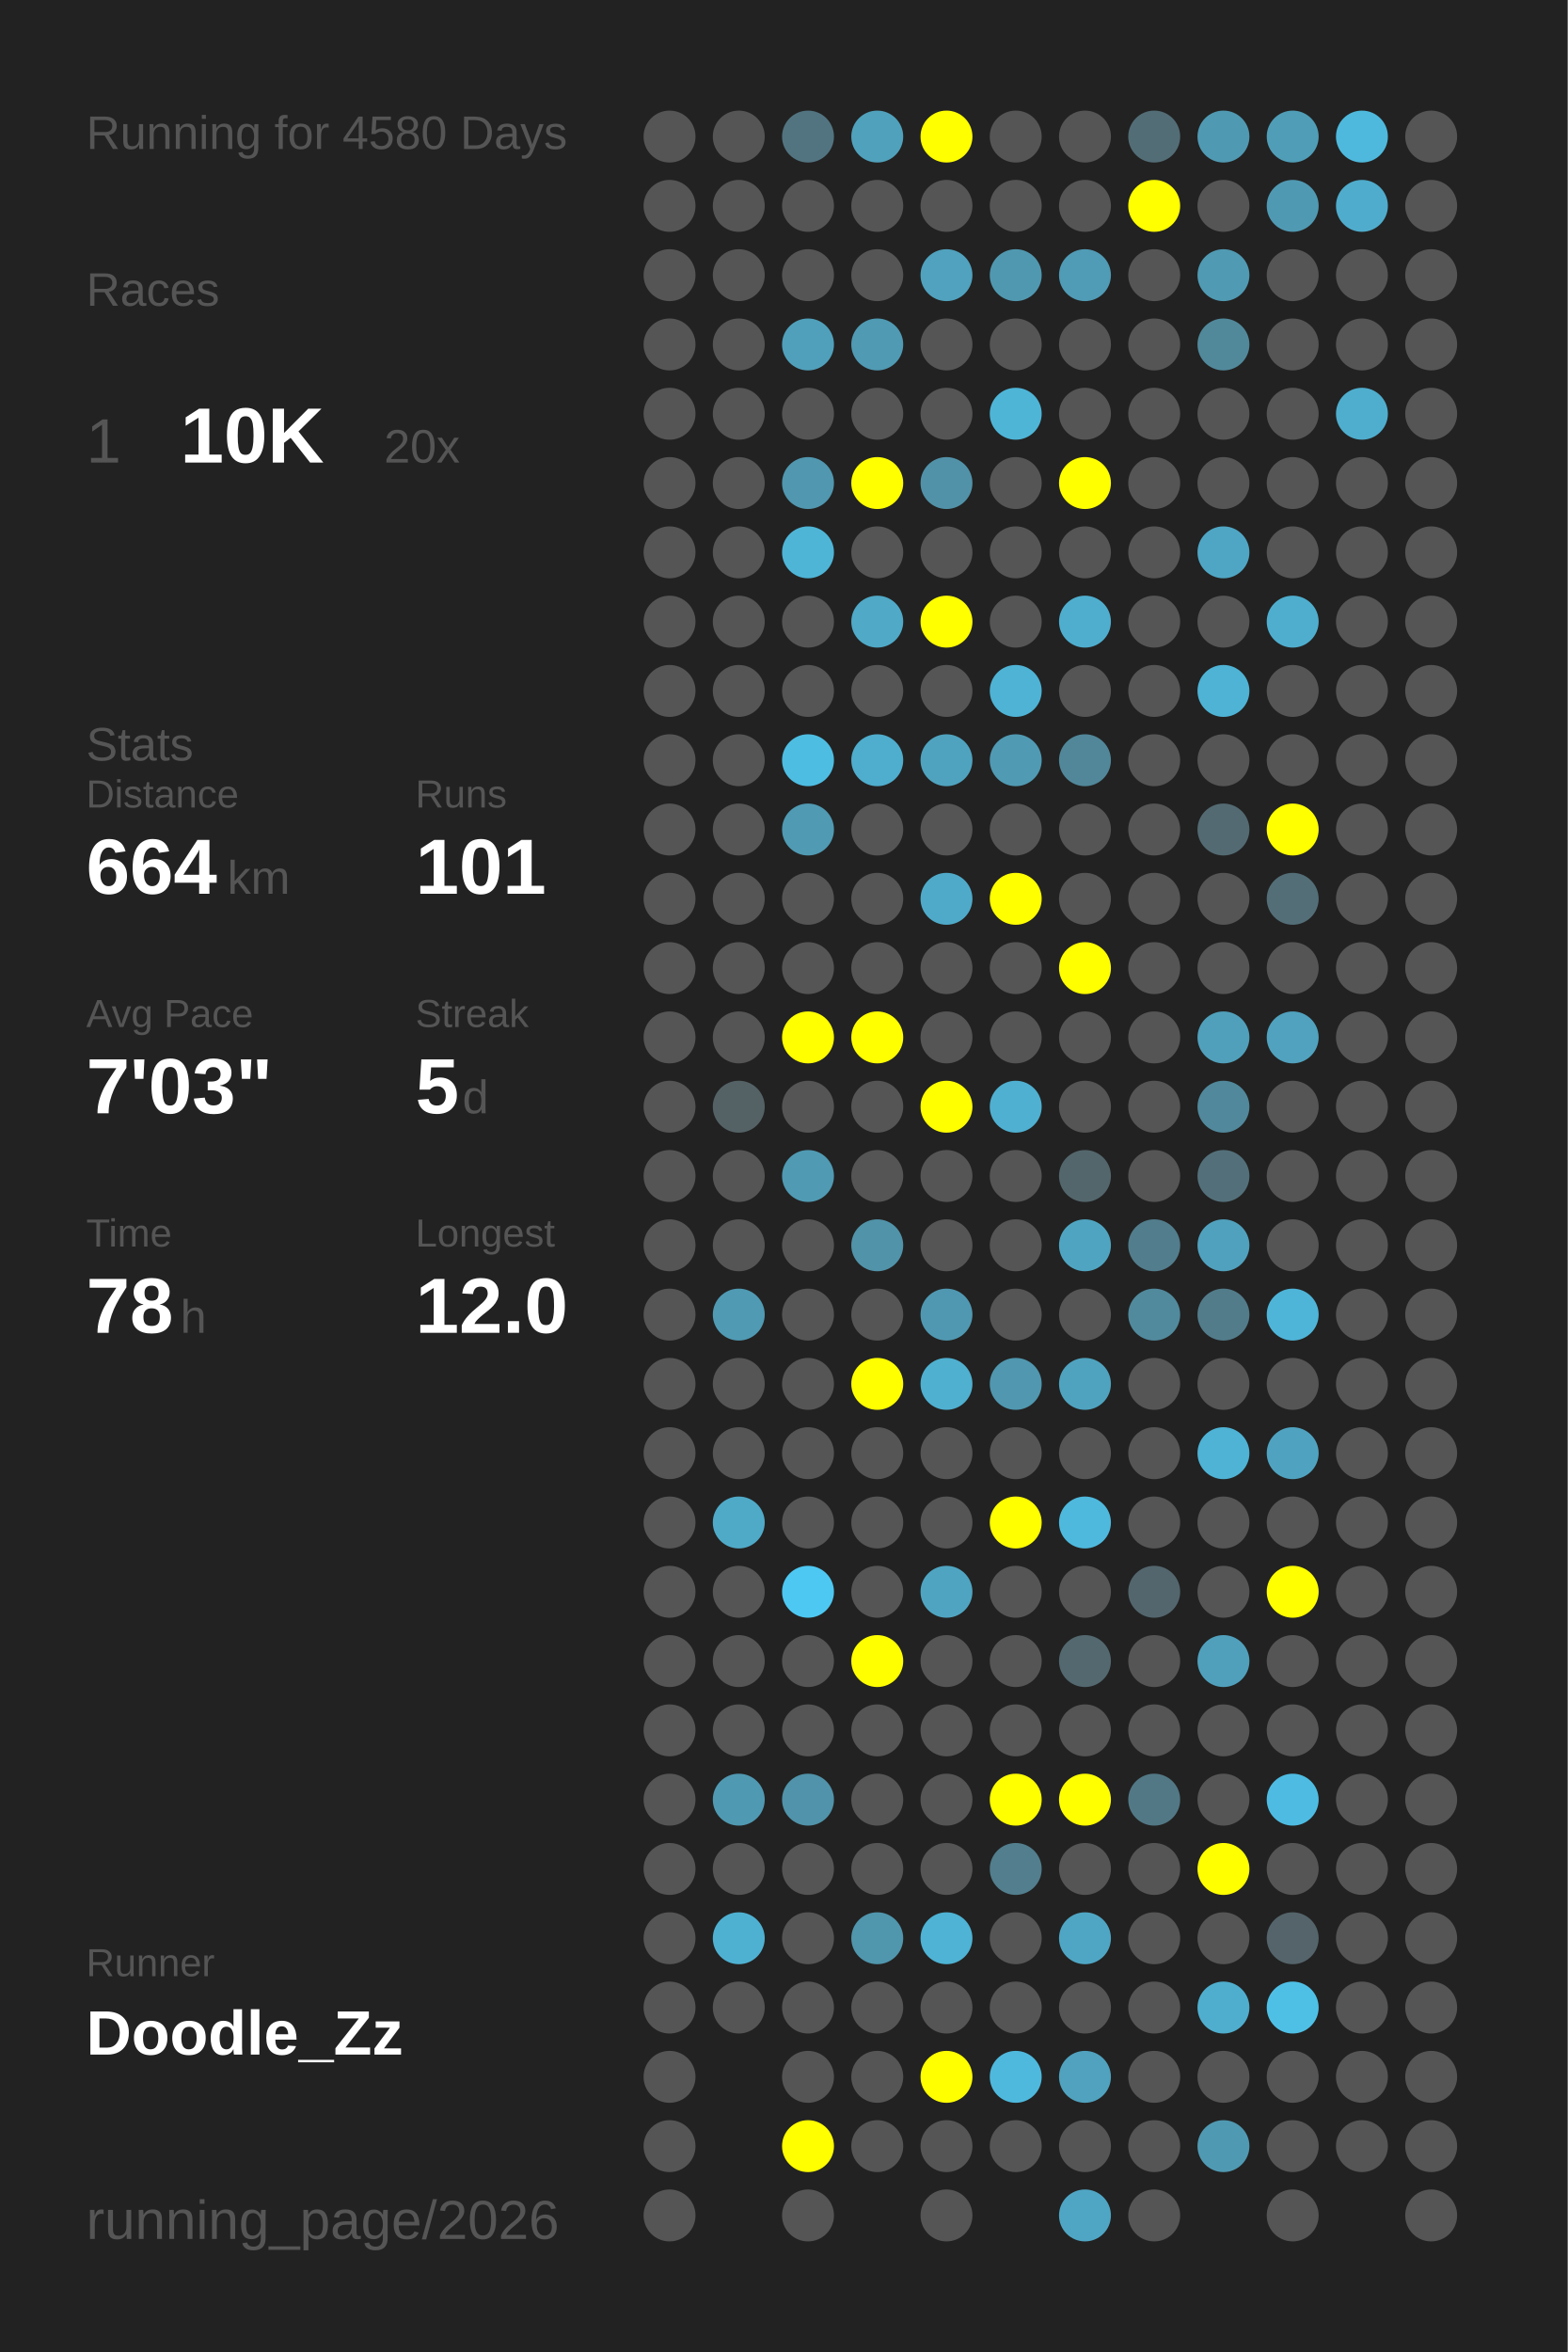
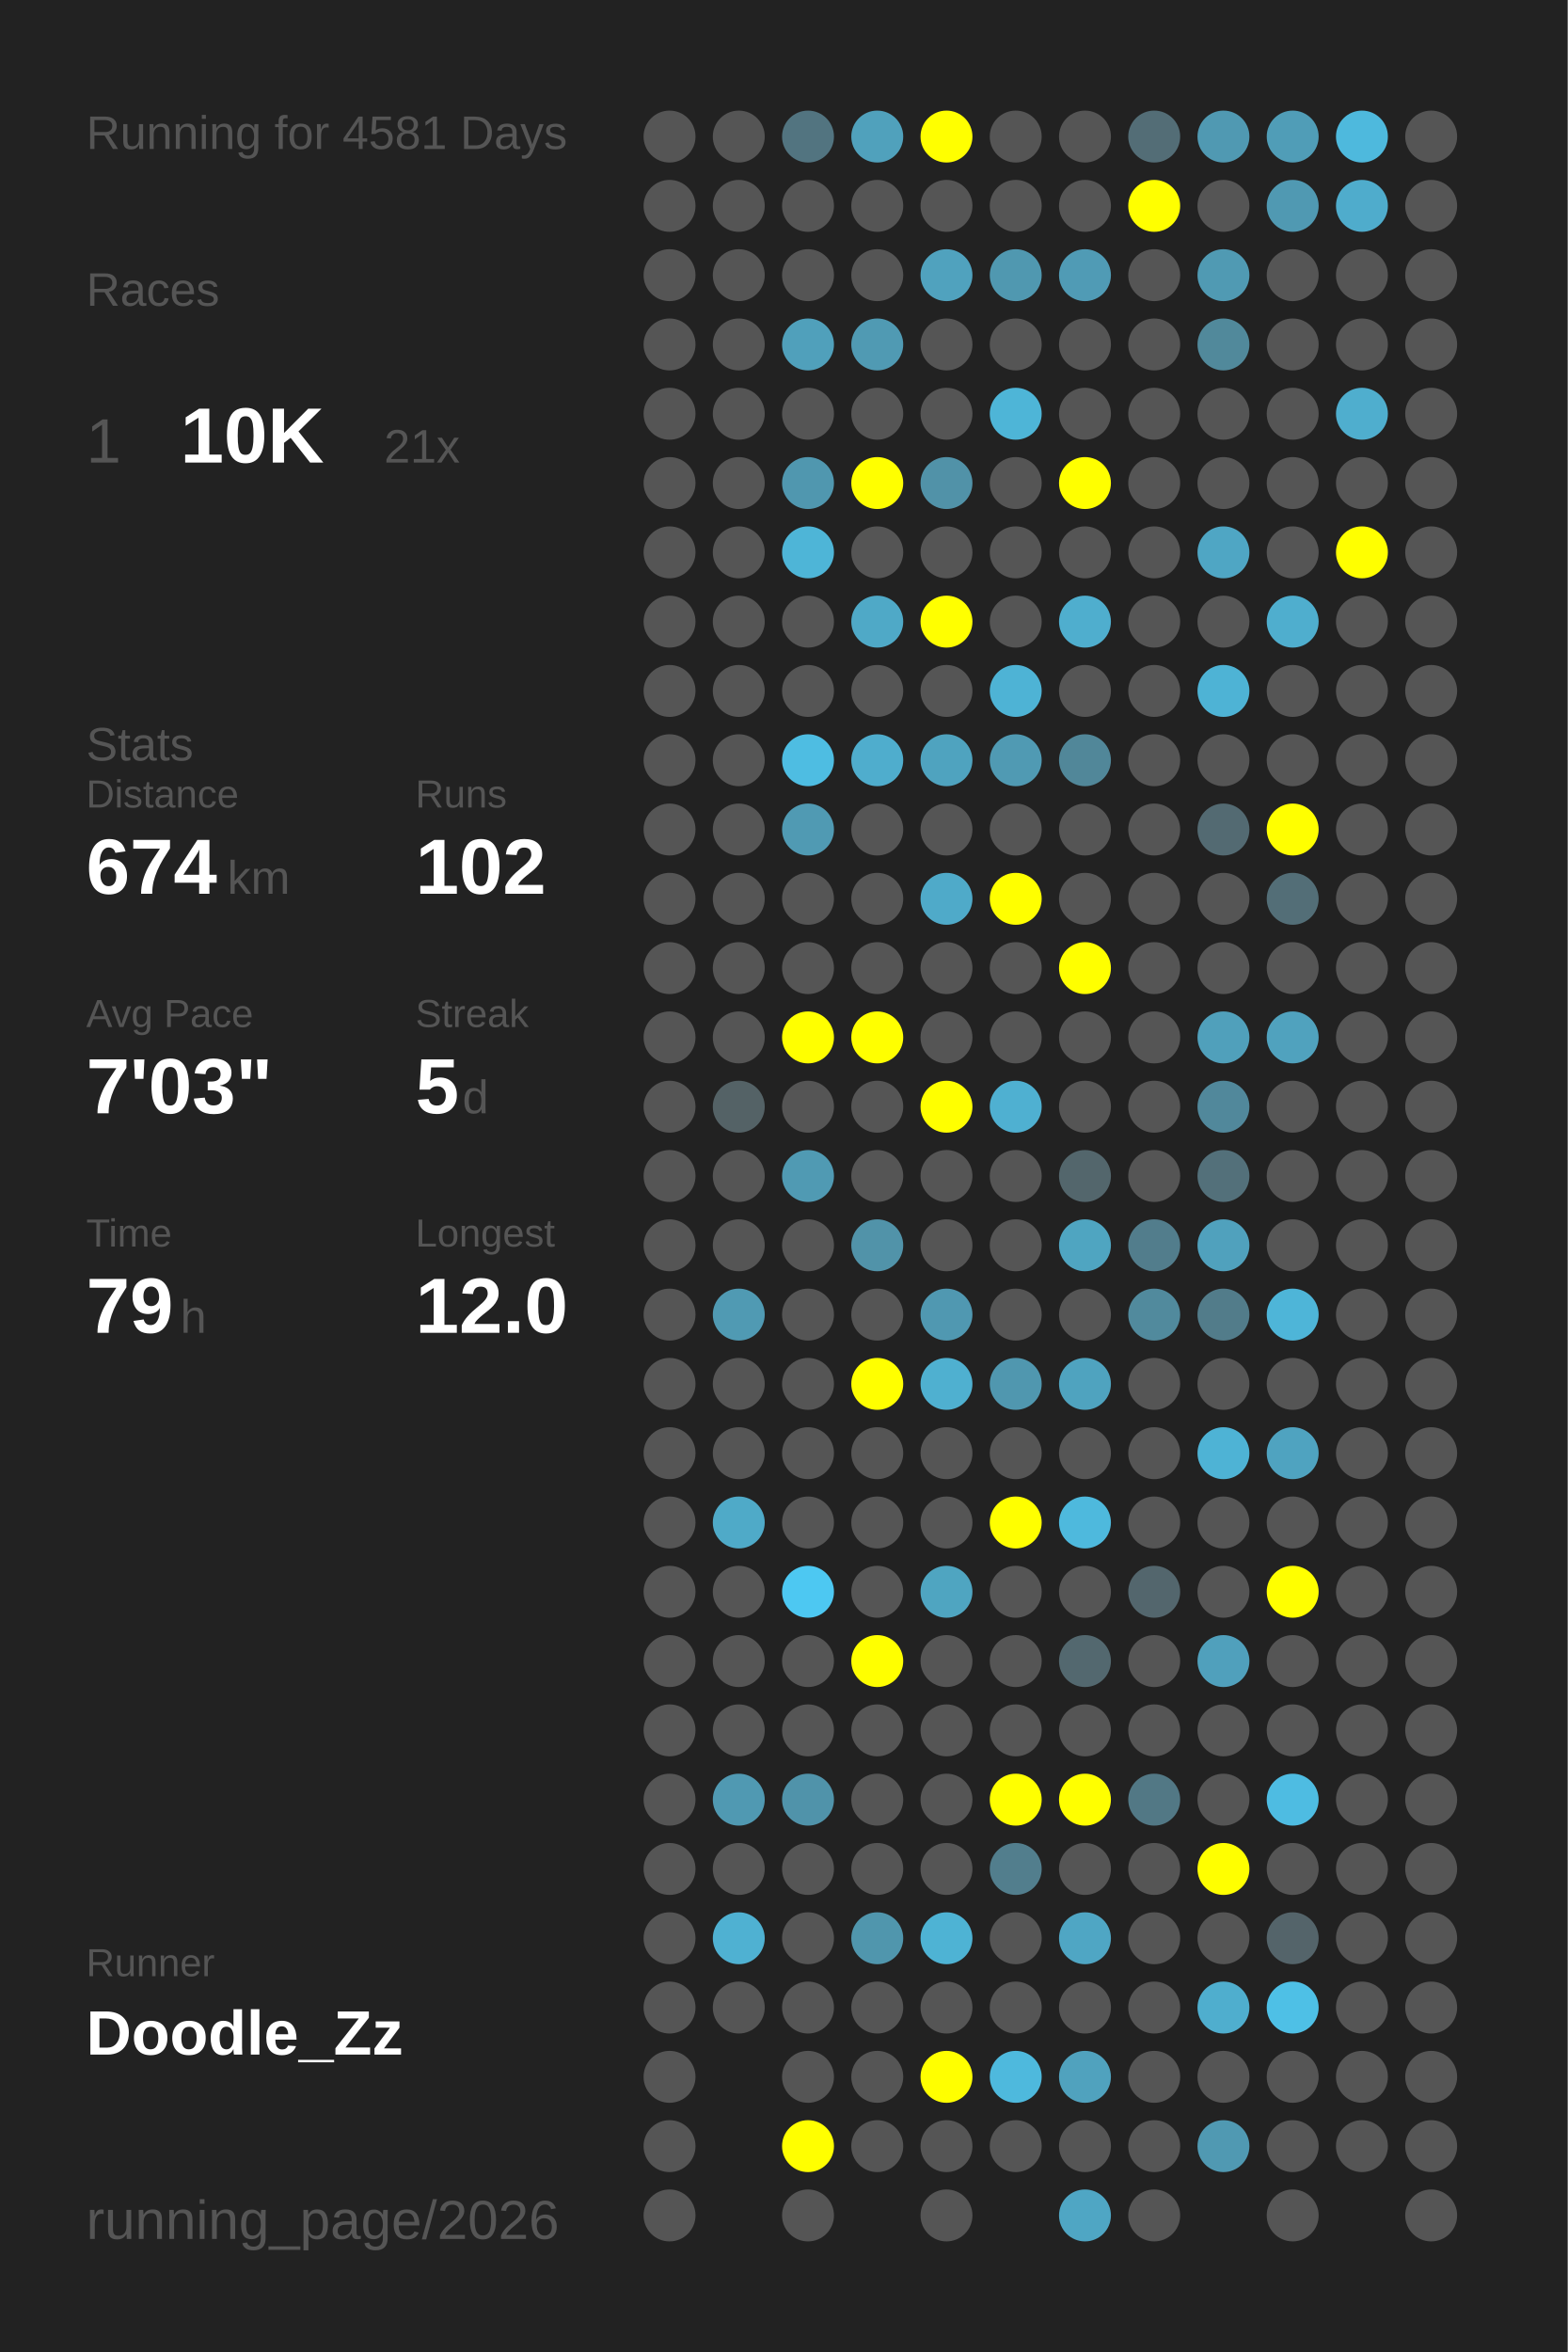
<svg xmlns="http://www.w3.org/2000/svg" baseProfile="full" height="300mm" version="1.1" viewBox="0,0,200,300" width="200mm">
  <defs />
  <rect fill="#222222" height="300" width="200" x="0" y="0" />
-   <text fill="#555555" style="font-size:6px; font-family:Arial;" x="11" y="19">Running for 4580 Days</text>
+   <text fill="#555555" style="font-size:6px; font-family:Arial;" x="11" y="19">Running for 4581 Days</text>
  <text fill="#555555" style="font-size:6px; font-family:Arial;" x="11" y="39">Races</text>
  <text fill="#555555" style="font-size:8px; font-family:Arial;" x="11" y="59">1</text>
  <text fill="#FFFFFF" style="font-size:10px; font-family:Arial; font-weight:bold;" x="23" y="59">10K</text>
-   <text fill="#555555" style="font-size:6px; font-family:Arial;" x="49" y="59">20x</text>
+   <text fill="#555555" style="font-size:6px; font-family:Arial;" x="49" y="59">21x</text>
  <text fill="#555555" style="font-size:6px; font-family:Arial;" x="11" y="97">Stats</text>
  <text fill="#555555" style="font-size:5px; font-family:Arial;" x="11" y="103">Distance</text>
-   <text fill="#FFFFFF" style="font-size:10px; font-family:Arial; font-weight:bold;" x="11" y="114">664</text>
+   <text fill="#FFFFFF" style="font-size:10px; font-family:Arial; font-weight:bold;" x="11" y="114">674</text>
  <text fill="#555555" style="font-size:6px; font-family:Arial;" x="29" y="114">km</text>
  <text fill="#555555" style="font-size:5px; font-family:Arial;" x="53" y="103">Runs</text>
-   <text fill="#FFFFFF" style="font-size:10px; font-family:Arial; font-weight:bold;" x="53" y="114">101</text>
+   <text fill="#FFFFFF" style="font-size:10px; font-family:Arial; font-weight:bold;" x="53" y="114">102</text>
  <text fill="#555555" style="font-size:5px; font-family:Arial;" x="11" y="131">Avg Pace</text>
  <text fill="#FFFFFF" style="font-size:10px; font-family:Arial; font-weight:bold;" x="11" y="142">7'03"</text>
  <text fill="#555555" style="font-size:5px; font-family:Arial;" x="53" y="131">Streak</text>
  <text fill="#FFFFFF" style="font-size:10px; font-family:Arial; font-weight:bold;" x="53" y="142">5</text>
  <text fill="#555555" style="font-size:6px; font-family:Arial;" x="59" y="142">d</text>
  <text fill="#555555" style="font-size:5px; font-family:Arial;" x="11" y="159">Time</text>
-   <text fill="#FFFFFF" style="font-size:10px; font-family:Arial; font-weight:bold;" x="11" y="170">78</text>
+   <text fill="#FFFFFF" style="font-size:10px; font-family:Arial; font-weight:bold;" x="11" y="170">79</text>
  <text fill="#555555" style="font-size:6px; font-family:Arial;" x="23" y="170">h</text>
  <text fill="#555555" style="font-size:5px; font-family:Arial;" x="53" y="159">Longest</text>
  <text fill="#FFFFFF" style="font-size:10px; font-family:Arial; font-weight:bold;" x="53" y="170">12.0</text>
  <text fill="#555555" style="font-size:5px; font-family:Arial;" x="11" y="252.065">Runner</text>
  <text fill="#FFFFFF" style="font-size:8px; font-family:Arial; font-weight:bold;" x="11" y="262.065">Doodle_Zz</text>
  <text fill="#555555" style="font-size:7px; font-family:Arial;" x="11" y="285.581">running_page/2026</text>
  <circle cx="85.417" cy="17.419" fill="#555555" r="3.312" />
  <circle cx="85.417" cy="26.258" fill="#555555" r="3.312" />
  <circle cx="85.417" cy="35.097" fill="#555555" r="3.312" />
  <circle cx="85.417" cy="43.935" fill="#555555" r="3.312" />
  <circle cx="85.417" cy="52.774" fill="#555555" r="3.312" />
  <circle cx="85.417" cy="61.613" fill="#555555" r="3.312" />
  <circle cx="85.417" cy="70.452" fill="#555555" r="3.312" />
  <circle cx="85.417" cy="79.29" fill="#555555" r="3.312" />
  <circle cx="85.417" cy="88.129" fill="#555555" r="3.312" />
  <circle cx="85.417" cy="96.968" fill="#555555" r="3.312" />
  <circle cx="85.417" cy="105.806" fill="#555555" r="3.312" />
  <circle cx="85.417" cy="114.645" fill="#555555" r="3.312" />
  <circle cx="85.417" cy="123.484" fill="#555555" r="3.312" />
  <circle cx="85.417" cy="132.323" fill="#555555" r="3.312" />
  <circle cx="85.417" cy="141.161" fill="#555555" r="3.312" />
  <circle cx="85.417" cy="150" fill="#555555" r="3.312" />
  <circle cx="85.417" cy="158.839" fill="#555555" r="3.312" />
  <circle cx="85.417" cy="167.677" fill="#555555" r="3.312" />
  <circle cx="85.417" cy="176.516" fill="#555555" r="3.312" />
  <circle cx="85.417" cy="185.355" fill="#555555" r="3.312" />
  <circle cx="85.417" cy="194.194" fill="#555555" r="3.312" />
  <circle cx="85.417" cy="203.032" fill="#555555" r="3.312" />
  <circle cx="85.417" cy="211.871" fill="#555555" r="3.312" />
  <circle cx="85.417" cy="220.71" fill="#555555" r="3.312" />
  <circle cx="85.417" cy="229.548" fill="#555555" r="3.312" />
  <circle cx="85.417" cy="238.387" fill="#555555" r="3.312" />
  <circle cx="85.417" cy="247.226" fill="#555555" r="3.312" />
  <circle cx="85.417" cy="256.065" fill="#555555" r="3.312" />
  <circle cx="85.417" cy="264.903" fill="#555555" r="3.312" />
  <circle cx="85.417" cy="273.742" fill="#555555" r="3.312" />
  <circle cx="85.417" cy="282.581" fill="#555555" r="3.312" />
  <circle cx="94.25" cy="17.419" fill="#555555" r="3.312" />
  <circle cx="94.25" cy="26.258" fill="#555555" r="3.312" />
  <circle cx="94.25" cy="35.097" fill="#555555" r="3.312" />
  <circle cx="94.25" cy="43.935" fill="#555555" r="3.312" />
  <circle cx="94.25" cy="52.774" fill="#555555" r="3.312" />
  <circle cx="94.25" cy="61.613" fill="#555555" r="3.312" />
  <circle cx="94.25" cy="70.452" fill="#555555" r="3.312" />
  <circle cx="94.25" cy="79.29" fill="#555555" r="3.312" />
  <circle cx="94.25" cy="88.129" fill="#555555" r="3.312" />
  <circle cx="94.25" cy="96.968" fill="#555555" r="3.312" />
  <circle cx="94.25" cy="105.806" fill="#555555" r="3.312" />
  <circle cx="94.25" cy="114.645" fill="#555555" r="3.312" />
  <circle cx="94.25" cy="123.484" fill="#555555" r="3.312" />
  <circle cx="94.25" cy="132.323" fill="#555555" r="3.312" />
  <circle cx="94.25" cy="141.161" fill="#546266" r="3.312" />
  <circle cx="94.25" cy="150" fill="#555555" r="3.312" />
  <circle cx="94.25" cy="158.839" fill="#555555" r="3.312" />
  <circle cx="94.25" cy="167.677" fill="#509ab3" r="3.312" />
  <circle cx="94.25" cy="176.516" fill="#555555" r="3.312" />
  <circle cx="94.25" cy="185.355" fill="#555555" r="3.312" />
  <circle cx="94.25" cy="194.194" fill="#4faac8" r="3.312" />
  <circle cx="94.25" cy="203.032" fill="#555555" r="3.312" />
  <circle cx="94.25" cy="211.871" fill="#555555" r="3.312" />
  <circle cx="94.25" cy="220.71" fill="#555555" r="3.312" />
  <circle cx="94.25" cy="229.548" fill="#5099b2" r="3.312" />
  <circle cx="94.25" cy="238.387" fill="#555555" r="3.312" />
  <circle cx="94.25" cy="247.226" fill="#4fb1d2" r="3.312" />
  <circle cx="94.25" cy="256.065" fill="#555555" r="3.312" />
  <circle cx="103.083" cy="17.419" fill="#527480" r="3.312" />
  <circle cx="103.083" cy="26.258" fill="#555555" r="3.312" />
  <circle cx="103.083" cy="35.097" fill="#555555" r="3.312" />
  <circle cx="103.083" cy="43.935" fill="#50a0bb" r="3.312" />
  <circle cx="103.083" cy="52.774" fill="#555555" r="3.312" />
  <circle cx="103.083" cy="61.613" fill="#5097af" r="3.312" />
  <circle cx="103.083" cy="70.452" fill="#4eb5d7" r="3.312" />
  <circle cx="103.083" cy="79.29" fill="#555555" r="3.312" />
  <circle cx="103.083" cy="88.129" fill="#555555" r="3.312" />
  <circle cx="103.083" cy="96.968" fill="#4ebde2" r="3.312" />
  <circle cx="103.083" cy="105.806" fill="#509ab3" r="3.312" />
  <circle cx="103.083" cy="114.645" fill="#555555" r="3.312" />
  <circle cx="103.083" cy="123.484" fill="#555555" r="3.312" />
  <circle cx="103.083" cy="132.323" fill="#FFFF00" r="3.312" />
  <circle cx="103.083" cy="141.161" fill="#555555" r="3.312" />
  <circle cx="103.083" cy="150" fill="#509ab3" r="3.312" />
  <circle cx="103.083" cy="158.839" fill="#555555" r="3.312" />
  <circle cx="103.083" cy="167.677" fill="#555555" r="3.312" />
  <circle cx="103.083" cy="176.516" fill="#555555" r="3.312" />
  <circle cx="103.083" cy="185.355" fill="#555555" r="3.312" />
  <circle cx="103.083" cy="194.194" fill="#555555" r="3.312" />
  <circle cx="103.083" cy="203.032" fill="#4dc8f2" r="3.312" />
  <circle cx="103.083" cy="211.871" fill="#555555" r="3.312" />
  <circle cx="103.083" cy="220.71" fill="#555555" r="3.312" />
  <circle cx="103.083" cy="229.548" fill="#5093aa" r="3.312" />
  <circle cx="103.083" cy="238.387" fill="#555555" r="3.312" />
  <circle cx="103.083" cy="247.226" fill="#555555" r="3.312" />
  <circle cx="103.083" cy="256.065" fill="#555555" r="3.312" />
  <circle cx="103.083" cy="264.903" fill="#555555" r="3.312" />
  <circle cx="103.083" cy="273.742" fill="#FFFF00" r="3.312" />
  <circle cx="103.083" cy="282.581" fill="#555555" r="3.312" />
  <circle cx="111.917" cy="17.419" fill="#50a1bc" r="3.312" />
  <circle cx="111.917" cy="26.258" fill="#555555" r="3.312" />
  <circle cx="111.917" cy="35.097" fill="#555555" r="3.312" />
  <circle cx="111.917" cy="43.935" fill="#509ab3" r="3.312" />
  <circle cx="111.917" cy="52.774" fill="#555555" r="3.312" />
  <circle cx="111.917" cy="61.613" fill="#FFFF00" r="3.312" />
  <circle cx="111.917" cy="70.452" fill="#555555" r="3.312" />
  <circle cx="111.917" cy="79.29" fill="#4fa9c7" r="3.312" />
  <circle cx="111.917" cy="88.129" fill="#555555" r="3.312" />
  <circle cx="111.917" cy="96.968" fill="#4fadcd" r="3.312" />
  <circle cx="111.917" cy="105.806" fill="#555555" r="3.312" />
  <circle cx="111.917" cy="114.645" fill="#555555" r="3.312" />
  <circle cx="111.917" cy="123.484" fill="#555555" r="3.312" />
  <circle cx="111.917" cy="132.323" fill="#FFFF00" r="3.312" />
  <circle cx="111.917" cy="141.161" fill="#555555" r="3.312" />
  <circle cx="111.917" cy="150" fill="#555555" r="3.312" />
  <circle cx="111.917" cy="158.839" fill="#5193a9" r="3.312" />
  <circle cx="111.917" cy="167.677" fill="#555555" r="3.312" />
  <circle cx="111.917" cy="176.516" fill="#FFFF00" r="3.312" />
  <circle cx="111.917" cy="185.355" fill="#555555" r="3.312" />
  <circle cx="111.917" cy="194.194" fill="#555555" r="3.312" />
  <circle cx="111.917" cy="203.032" fill="#555555" r="3.312" />
  <circle cx="111.917" cy="211.871" fill="#FFFF00" r="3.312" />
  <circle cx="111.917" cy="220.71" fill="#555555" r="3.312" />
  <circle cx="111.917" cy="229.548" fill="#555555" r="3.312" />
  <circle cx="111.917" cy="238.387" fill="#555555" r="3.312" />
  <circle cx="111.917" cy="247.226" fill="#5096ad" r="3.312" />
  <circle cx="111.917" cy="256.065" fill="#555555" r="3.312" />
  <circle cx="111.917" cy="264.903" fill="#555555" r="3.312" />
  <circle cx="111.917" cy="273.742" fill="#555555" r="3.312" />
  <circle cx="120.75" cy="17.419" fill="#FFFF00" r="3.312" />
  <circle cx="120.75" cy="26.258" fill="#555555" r="3.312" />
  <circle cx="120.75" cy="35.097" fill="#50a2be" r="3.312" />
  <circle cx="120.75" cy="43.935" fill="#555555" r="3.312" />
  <circle cx="120.75" cy="52.774" fill="#555555" r="3.312" />
  <circle cx="120.75" cy="61.613" fill="#5192a8" r="3.312" />
  <circle cx="120.75" cy="70.452" fill="#555555" r="3.312" />
  <circle cx="120.75" cy="79.29" fill="#FFFF00" r="3.312" />
  <circle cx="120.75" cy="88.129" fill="#555555" r="3.312" />
  <circle cx="120.75" cy="96.968" fill="#4fa3bf" r="3.312" />
  <circle cx="120.75" cy="105.806" fill="#555555" r="3.312" />
  <circle cx="120.75" cy="114.645" fill="#4faac9" r="3.312" />
  <circle cx="120.75" cy="123.484" fill="#555555" r="3.312" />
  <circle cx="120.75" cy="132.323" fill="#555555" r="3.312" />
  <circle cx="120.75" cy="141.161" fill="#FFFF00" r="3.312" />
  <circle cx="120.75" cy="150" fill="#555555" r="3.312" />
  <circle cx="120.75" cy="158.839" fill="#555555" r="3.312" />
  <circle cx="120.75" cy="167.677" fill="#5098b1" r="3.312" />
  <circle cx="120.75" cy="176.516" fill="#4fb0d0" r="3.312" />
  <circle cx="120.75" cy="185.355" fill="#555555" r="3.312" />
  <circle cx="120.75" cy="194.194" fill="#555555" r="3.312" />
  <circle cx="120.75" cy="203.032" fill="#4fa5c1" r="3.312" />
  <circle cx="120.75" cy="211.871" fill="#555555" r="3.312" />
  <circle cx="120.75" cy="220.71" fill="#555555" r="3.312" />
  <circle cx="120.75" cy="229.548" fill="#555555" r="3.312" />
  <circle cx="120.75" cy="238.387" fill="#555555" r="3.312" />
  <circle cx="120.75" cy="247.226" fill="#4eb3d4" r="3.312" />
  <circle cx="120.75" cy="256.065" fill="#555555" r="3.312" />
  <circle cx="120.75" cy="264.903" fill="#FFFF00" r="3.312" />
  <circle cx="120.75" cy="273.742" fill="#555555" r="3.312" />
  <circle cx="120.75" cy="282.581" fill="#555555" r="3.312" />
  <circle cx="129.583" cy="17.419" fill="#555555" r="3.312" />
  <circle cx="129.583" cy="26.258" fill="#555555" r="3.312" />
  <circle cx="129.583" cy="35.097" fill="#5098b0" r="3.312" />
  <circle cx="129.583" cy="43.935" fill="#555555" r="3.312" />
  <circle cx="129.583" cy="52.774" fill="#4eb5d7" r="3.312" />
  <circle cx="129.583" cy="61.613" fill="#555555" r="3.312" />
  <circle cx="129.583" cy="70.452" fill="#555555" r="3.312" />
  <circle cx="129.583" cy="79.29" fill="#555555" r="3.312" />
  <circle cx="129.583" cy="88.129" fill="#4eb3d5" r="3.312" />
  <circle cx="129.583" cy="96.968" fill="#509ab3" r="3.312" />
  <circle cx="129.583" cy="105.806" fill="#555555" r="3.312" />
  <circle cx="129.583" cy="114.645" fill="#FFFF00" r="3.312" />
  <circle cx="129.583" cy="123.484" fill="#555555" r="3.312" />
  <circle cx="129.583" cy="132.323" fill="#555555" r="3.312" />
  <circle cx="129.583" cy="141.161" fill="#4fb0d1" r="3.312" />
  <circle cx="129.583" cy="150" fill="#555555" r="3.312" />
  <circle cx="129.583" cy="158.839" fill="#555555" r="3.312" />
  <circle cx="129.583" cy="167.677" fill="#555555" r="3.312" />
  <circle cx="129.583" cy="176.516" fill="#5097af" r="3.312" />
  <circle cx="129.583" cy="185.355" fill="#555555" r="3.312" />
  <circle cx="129.583" cy="194.194" fill="#FFFF00" r="3.312" />
  <circle cx="129.583" cy="203.032" fill="#555555" r="3.312" />
  <circle cx="129.583" cy="211.871" fill="#555555" r="3.312" />
  <circle cx="129.583" cy="220.71" fill="#555555" r="3.312" />
  <circle cx="129.583" cy="229.548" fill="#FFFF00" r="3.312" />
  <circle cx="129.583" cy="238.387" fill="#527e8d" r="3.312" />
  <circle cx="129.583" cy="247.226" fill="#555555" r="3.312" />
  <circle cx="129.583" cy="256.065" fill="#555555" r="3.312" />
  <circle cx="129.583" cy="264.903" fill="#4eb9dd" r="3.312" />
  <circle cx="129.583" cy="273.742" fill="#555555" r="3.312" />
  <circle cx="138.417" cy="17.419" fill="#555555" r="3.312" />
  <circle cx="138.417" cy="26.258" fill="#555555" r="3.312" />
  <circle cx="138.417" cy="35.097" fill="#509bb5" r="3.312" />
  <circle cx="138.417" cy="43.935" fill="#555555" r="3.312" />
  <circle cx="138.417" cy="52.774" fill="#555555" r="3.312" />
  <circle cx="138.417" cy="61.613" fill="#FFFF00" r="3.312" />
  <circle cx="138.417" cy="70.452" fill="#555555" r="3.312" />
  <circle cx="138.417" cy="79.29" fill="#4faece" r="3.312" />
  <circle cx="138.417" cy="88.129" fill="#555555" r="3.312" />
  <circle cx="138.417" cy="96.968" fill="#518799" r="3.312" />
  <circle cx="138.417" cy="105.806" fill="#555555" r="3.312" />
  <circle cx="138.417" cy="114.645" fill="#555555" r="3.312" />
  <circle cx="138.417" cy="123.484" fill="#FFFF00" r="3.312" />
  <circle cx="138.417" cy="132.323" fill="#555555" r="3.312" />
  <circle cx="138.417" cy="141.161" fill="#555555" r="3.312" />
  <circle cx="138.417" cy="150" fill="#53666c" r="3.312" />
  <circle cx="138.417" cy="158.839" fill="#4fa5c1" r="3.312" />
  <circle cx="138.417" cy="167.677" fill="#555555" r="3.312" />
  <circle cx="138.417" cy="176.516" fill="#4fa3bf" r="3.312" />
  <circle cx="138.417" cy="185.355" fill="#555555" r="3.312" />
  <circle cx="138.417" cy="194.194" fill="#4eb9dd" r="3.312" />
  <circle cx="138.417" cy="203.032" fill="#555555" r="3.312" />
  <circle cx="138.417" cy="211.871" fill="#53686f" r="3.312" />
  <circle cx="138.417" cy="220.71" fill="#555555" r="3.312" />
  <circle cx="138.417" cy="229.548" fill="#FFFF00" r="3.312" />
  <circle cx="138.417" cy="238.387" fill="#555555" r="3.312" />
  <circle cx="138.417" cy="247.226" fill="#4fa6c4" r="3.312" />
  <circle cx="138.417" cy="256.065" fill="#555555" r="3.312" />
  <circle cx="138.417" cy="264.903" fill="#50a2be" r="3.312" />
  <circle cx="138.417" cy="273.742" fill="#555555" r="3.312" />
  <circle cx="138.417" cy="282.581" fill="#4fa6c4" r="3.312" />
  <circle cx="147.25" cy="17.419" fill="#536d76" r="3.312" />
  <circle cx="147.25" cy="26.258" fill="#FFFF00" r="3.312" />
  <circle cx="147.25" cy="35.097" fill="#555555" r="3.312" />
  <circle cx="147.25" cy="43.935" fill="#555555" r="3.312" />
  <circle cx="147.25" cy="52.774" fill="#555555" r="3.312" />
  <circle cx="147.25" cy="61.613" fill="#555555" r="3.312" />
  <circle cx="147.25" cy="70.452" fill="#555555" r="3.312" />
  <circle cx="147.25" cy="79.29" fill="#555555" r="3.312" />
  <circle cx="147.25" cy="88.129" fill="#555555" r="3.312" />
  <circle cx="147.25" cy="96.968" fill="#555555" r="3.312" />
  <circle cx="147.25" cy="105.806" fill="#555555" r="3.312" />
  <circle cx="147.25" cy="114.645" fill="#555555" r="3.312" />
  <circle cx="147.25" cy="123.484" fill="#555555" r="3.312" />
  <circle cx="147.25" cy="132.323" fill="#555555" r="3.312" />
  <circle cx="147.25" cy="141.161" fill="#555555" r="3.312" />
  <circle cx="147.25" cy="150" fill="#555555" r="3.312" />
  <circle cx="147.25" cy="158.839" fill="#527d8c" r="3.312" />
  <circle cx="147.25" cy="167.677" fill="#518a9d" r="3.312" />
  <circle cx="147.25" cy="176.516" fill="#555555" r="3.312" />
  <circle cx="147.25" cy="185.355" fill="#555555" r="3.312" />
  <circle cx="147.25" cy="194.194" fill="#555555" r="3.312" />
  <circle cx="147.25" cy="203.032" fill="#53666d" r="3.312" />
  <circle cx="147.25" cy="211.871" fill="#555555" r="3.312" />
  <circle cx="147.25" cy="220.71" fill="#555555" r="3.312" />
  <circle cx="147.25" cy="229.548" fill="#527885" r="3.312" />
  <circle cx="147.25" cy="238.387" fill="#555555" r="3.312" />
  <circle cx="147.25" cy="247.226" fill="#555555" r="3.312" />
  <circle cx="147.25" cy="256.065" fill="#555555" r="3.312" />
  <circle cx="147.25" cy="264.903" fill="#555555" r="3.312" />
  <circle cx="147.25" cy="273.742" fill="#555555" r="3.312" />
  <circle cx="147.25" cy="282.581" fill="#555555" r="3.312" />
  <circle cx="156.083" cy="17.419" fill="#5099b2" r="3.312" />
  <circle cx="156.083" cy="26.258" fill="#555555" r="3.312" />
  <circle cx="156.083" cy="35.097" fill="#509ab3" r="3.312" />
  <circle cx="156.083" cy="43.935" fill="#51899b" r="3.312" />
  <circle cx="156.083" cy="52.774" fill="#555555" r="3.312" />
  <circle cx="156.083" cy="61.613" fill="#555555" r="3.312" />
  <circle cx="156.083" cy="70.452" fill="#4fa6c4" r="3.312" />
  <circle cx="156.083" cy="79.29" fill="#555555" r="3.312" />
  <circle cx="156.083" cy="88.129" fill="#4eb3d5" r="3.312" />
  <circle cx="156.083" cy="96.968" fill="#555555" r="3.312" />
  <circle cx="156.083" cy="105.806" fill="#536a72" r="3.312" />
  <circle cx="156.083" cy="114.645" fill="#555555" r="3.312" />
  <circle cx="156.083" cy="123.484" fill="#555555" r="3.312" />
  <circle cx="156.083" cy="132.323" fill="#50a0bb" r="3.312" />
  <circle cx="156.083" cy="141.161" fill="#51889b" r="3.312" />
  <circle cx="156.083" cy="150" fill="#53707a" r="3.312" />
  <circle cx="156.083" cy="158.839" fill="#50a1bd" r="3.312" />
  <circle cx="156.083" cy="167.677" fill="#527c8a" r="3.312" />
  <circle cx="156.083" cy="176.516" fill="#555555" r="3.312" />
  <circle cx="156.083" cy="185.355" fill="#4eb3d5" r="3.312" />
  <circle cx="156.083" cy="194.194" fill="#555555" r="3.312" />
  <circle cx="156.083" cy="203.032" fill="#555555" r="3.312" />
  <circle cx="156.083" cy="211.871" fill="#50a0bc" r="3.312" />
  <circle cx="156.083" cy="220.71" fill="#555555" r="3.312" />
  <circle cx="156.083" cy="229.548" fill="#555555" r="3.312" />
  <circle cx="156.083" cy="238.387" fill="#FFFF00" r="3.312" />
  <circle cx="156.083" cy="247.226" fill="#555555" r="3.312" />
  <circle cx="156.083" cy="256.065" fill="#4faece" r="3.312" />
  <circle cx="156.083" cy="264.903" fill="#555555" r="3.312" />
  <circle cx="156.083" cy="273.742" fill="#5099b2" r="3.312" />
  <circle cx="164.917" cy="17.419" fill="#509db7" r="3.312" />
  <circle cx="164.917" cy="26.258" fill="#5099b2" r="3.312" />
  <circle cx="164.917" cy="35.097" fill="#555555" r="3.312" />
  <circle cx="164.917" cy="43.935" fill="#555555" r="3.312" />
  <circle cx="164.917" cy="52.774" fill="#555555" r="3.312" />
  <circle cx="164.917" cy="61.613" fill="#555555" r="3.312" />
  <circle cx="164.917" cy="70.452" fill="#555555" r="3.312" />
  <circle cx="164.917" cy="79.29" fill="#4faece" r="3.312" />
  <circle cx="164.917" cy="88.129" fill="#555555" r="3.312" />
  <circle cx="164.917" cy="96.968" fill="#555555" r="3.312" />
  <circle cx="164.917" cy="105.806" fill="#FFFF00" r="3.312" />
  <circle cx="164.917" cy="114.645" fill="#536e77" r="3.312" />
  <circle cx="164.917" cy="123.484" fill="#555555" r="3.312" />
  <circle cx="164.917" cy="132.323" fill="#50a2be" r="3.312" />
  <circle cx="164.917" cy="141.161" fill="#555555" r="3.312" />
  <circle cx="164.917" cy="150" fill="#555555" r="3.312" />
  <circle cx="164.917" cy="158.839" fill="#555555" r="3.312" />
  <circle cx="164.917" cy="167.677" fill="#4eb5d8" r="3.312" />
  <circle cx="164.917" cy="176.516" fill="#555555" r="3.312" />
  <circle cx="164.917" cy="185.355" fill="#4fa3c0" r="3.312" />
  <circle cx="164.917" cy="194.194" fill="#555555" r="3.312" />
  <circle cx="164.917" cy="203.032" fill="#FFFF00" r="3.312" />
  <circle cx="164.917" cy="211.871" fill="#555555" r="3.312" />
  <circle cx="164.917" cy="220.71" fill="#555555" r="3.312" />
  <circle cx="164.917" cy="229.548" fill="#4ebce2" r="3.312" />
  <circle cx="164.917" cy="238.387" fill="#555555" r="3.312" />
  <circle cx="164.917" cy="247.226" fill="#54646a" r="3.312" />
  <circle cx="164.917" cy="256.065" fill="#4ec0e6" r="3.312" />
  <circle cx="164.917" cy="264.903" fill="#555555" r="3.312" />
  <circle cx="164.917" cy="273.742" fill="#555555" r="3.312" />
  <circle cx="164.917" cy="282.581" fill="#555555" r="3.312" />
  <circle cx="173.75" cy="17.419" fill="#4eb9dd" r="3.312" />
  <circle cx="173.75" cy="26.258" fill="#4faccc" r="3.312" />
  <circle cx="173.75" cy="35.097" fill="#555555" r="3.312" />
  <circle cx="173.75" cy="43.935" fill="#555555" r="3.312" />
  <circle cx="173.75" cy="52.774" fill="#4faece" r="3.312" />
  <circle cx="173.75" cy="61.613" fill="#555555" r="3.312" />
-   <circle cx="173.75" cy="70.452" fill="#555555" r="3.312" />
+   <circle cx="173.75" cy="70.452" fill="#FFFF00" r="3.312" />
  <circle cx="173.75" cy="79.29" fill="#555555" r="3.312" />
  <circle cx="173.75" cy="88.129" fill="#555555" r="3.312" />
  <circle cx="173.75" cy="96.968" fill="#555555" r="3.312" />
  <circle cx="173.75" cy="105.806" fill="#555555" r="3.312" />
  <circle cx="173.75" cy="114.645" fill="#555555" r="3.312" />
  <circle cx="173.75" cy="123.484" fill="#555555" r="3.312" />
  <circle cx="173.75" cy="132.323" fill="#555555" r="3.312" />
  <circle cx="173.75" cy="141.161" fill="#555555" r="3.312" />
  <circle cx="173.75" cy="150" fill="#555555" r="3.312" />
  <circle cx="173.75" cy="158.839" fill="#555555" r="3.312" />
  <circle cx="173.75" cy="167.677" fill="#555555" r="3.312" />
  <circle cx="173.75" cy="176.516" fill="#555555" r="3.312" />
  <circle cx="173.75" cy="185.355" fill="#555555" r="3.312" />
  <circle cx="173.75" cy="194.194" fill="#555555" r="3.312" />
  <circle cx="173.75" cy="203.032" fill="#555555" r="3.312" />
  <circle cx="173.75" cy="211.871" fill="#555555" r="3.312" />
  <circle cx="173.75" cy="220.71" fill="#555555" r="3.312" />
  <circle cx="173.75" cy="229.548" fill="#555555" r="3.312" />
  <circle cx="173.75" cy="238.387" fill="#555555" r="3.312" />
  <circle cx="173.75" cy="247.226" fill="#555555" r="3.312" />
  <circle cx="173.75" cy="256.065" fill="#555555" r="3.312" />
  <circle cx="173.75" cy="264.903" fill="#555555" r="3.312" />
  <circle cx="173.75" cy="273.742" fill="#555555" r="3.312" />
  <circle cx="182.583" cy="17.419" fill="#555555" r="3.312" />
  <circle cx="182.583" cy="26.258" fill="#555555" r="3.312" />
  <circle cx="182.583" cy="35.097" fill="#555555" r="3.312" />
  <circle cx="182.583" cy="43.935" fill="#555555" r="3.312" />
  <circle cx="182.583" cy="52.774" fill="#555555" r="3.312" />
  <circle cx="182.583" cy="61.613" fill="#555555" r="3.312" />
  <circle cx="182.583" cy="70.452" fill="#555555" r="3.312" />
  <circle cx="182.583" cy="79.29" fill="#555555" r="3.312" />
  <circle cx="182.583" cy="88.129" fill="#555555" r="3.312" />
  <circle cx="182.583" cy="96.968" fill="#555555" r="3.312" />
  <circle cx="182.583" cy="105.806" fill="#555555" r="3.312" />
  <circle cx="182.583" cy="114.645" fill="#555555" r="3.312" />
  <circle cx="182.583" cy="123.484" fill="#555555" r="3.312" />
  <circle cx="182.583" cy="132.323" fill="#555555" r="3.312" />
  <circle cx="182.583" cy="141.161" fill="#555555" r="3.312" />
  <circle cx="182.583" cy="150" fill="#555555" r="3.312" />
  <circle cx="182.583" cy="158.839" fill="#555555" r="3.312" />
  <circle cx="182.583" cy="167.677" fill="#555555" r="3.312" />
  <circle cx="182.583" cy="176.516" fill="#555555" r="3.312" />
  <circle cx="182.583" cy="185.355" fill="#555555" r="3.312" />
  <circle cx="182.583" cy="194.194" fill="#555555" r="3.312" />
  <circle cx="182.583" cy="203.032" fill="#555555" r="3.312" />
  <circle cx="182.583" cy="211.871" fill="#555555" r="3.312" />
  <circle cx="182.583" cy="220.71" fill="#555555" r="3.312" />
  <circle cx="182.583" cy="229.548" fill="#555555" r="3.312" />
  <circle cx="182.583" cy="238.387" fill="#555555" r="3.312" />
  <circle cx="182.583" cy="247.226" fill="#555555" r="3.312" />
  <circle cx="182.583" cy="256.065" fill="#555555" r="3.312" />
  <circle cx="182.583" cy="264.903" fill="#555555" r="3.312" />
  <circle cx="182.583" cy="273.742" fill="#555555" r="3.312" />
  <circle cx="182.583" cy="282.581" fill="#555555" r="3.312" />
</svg>
